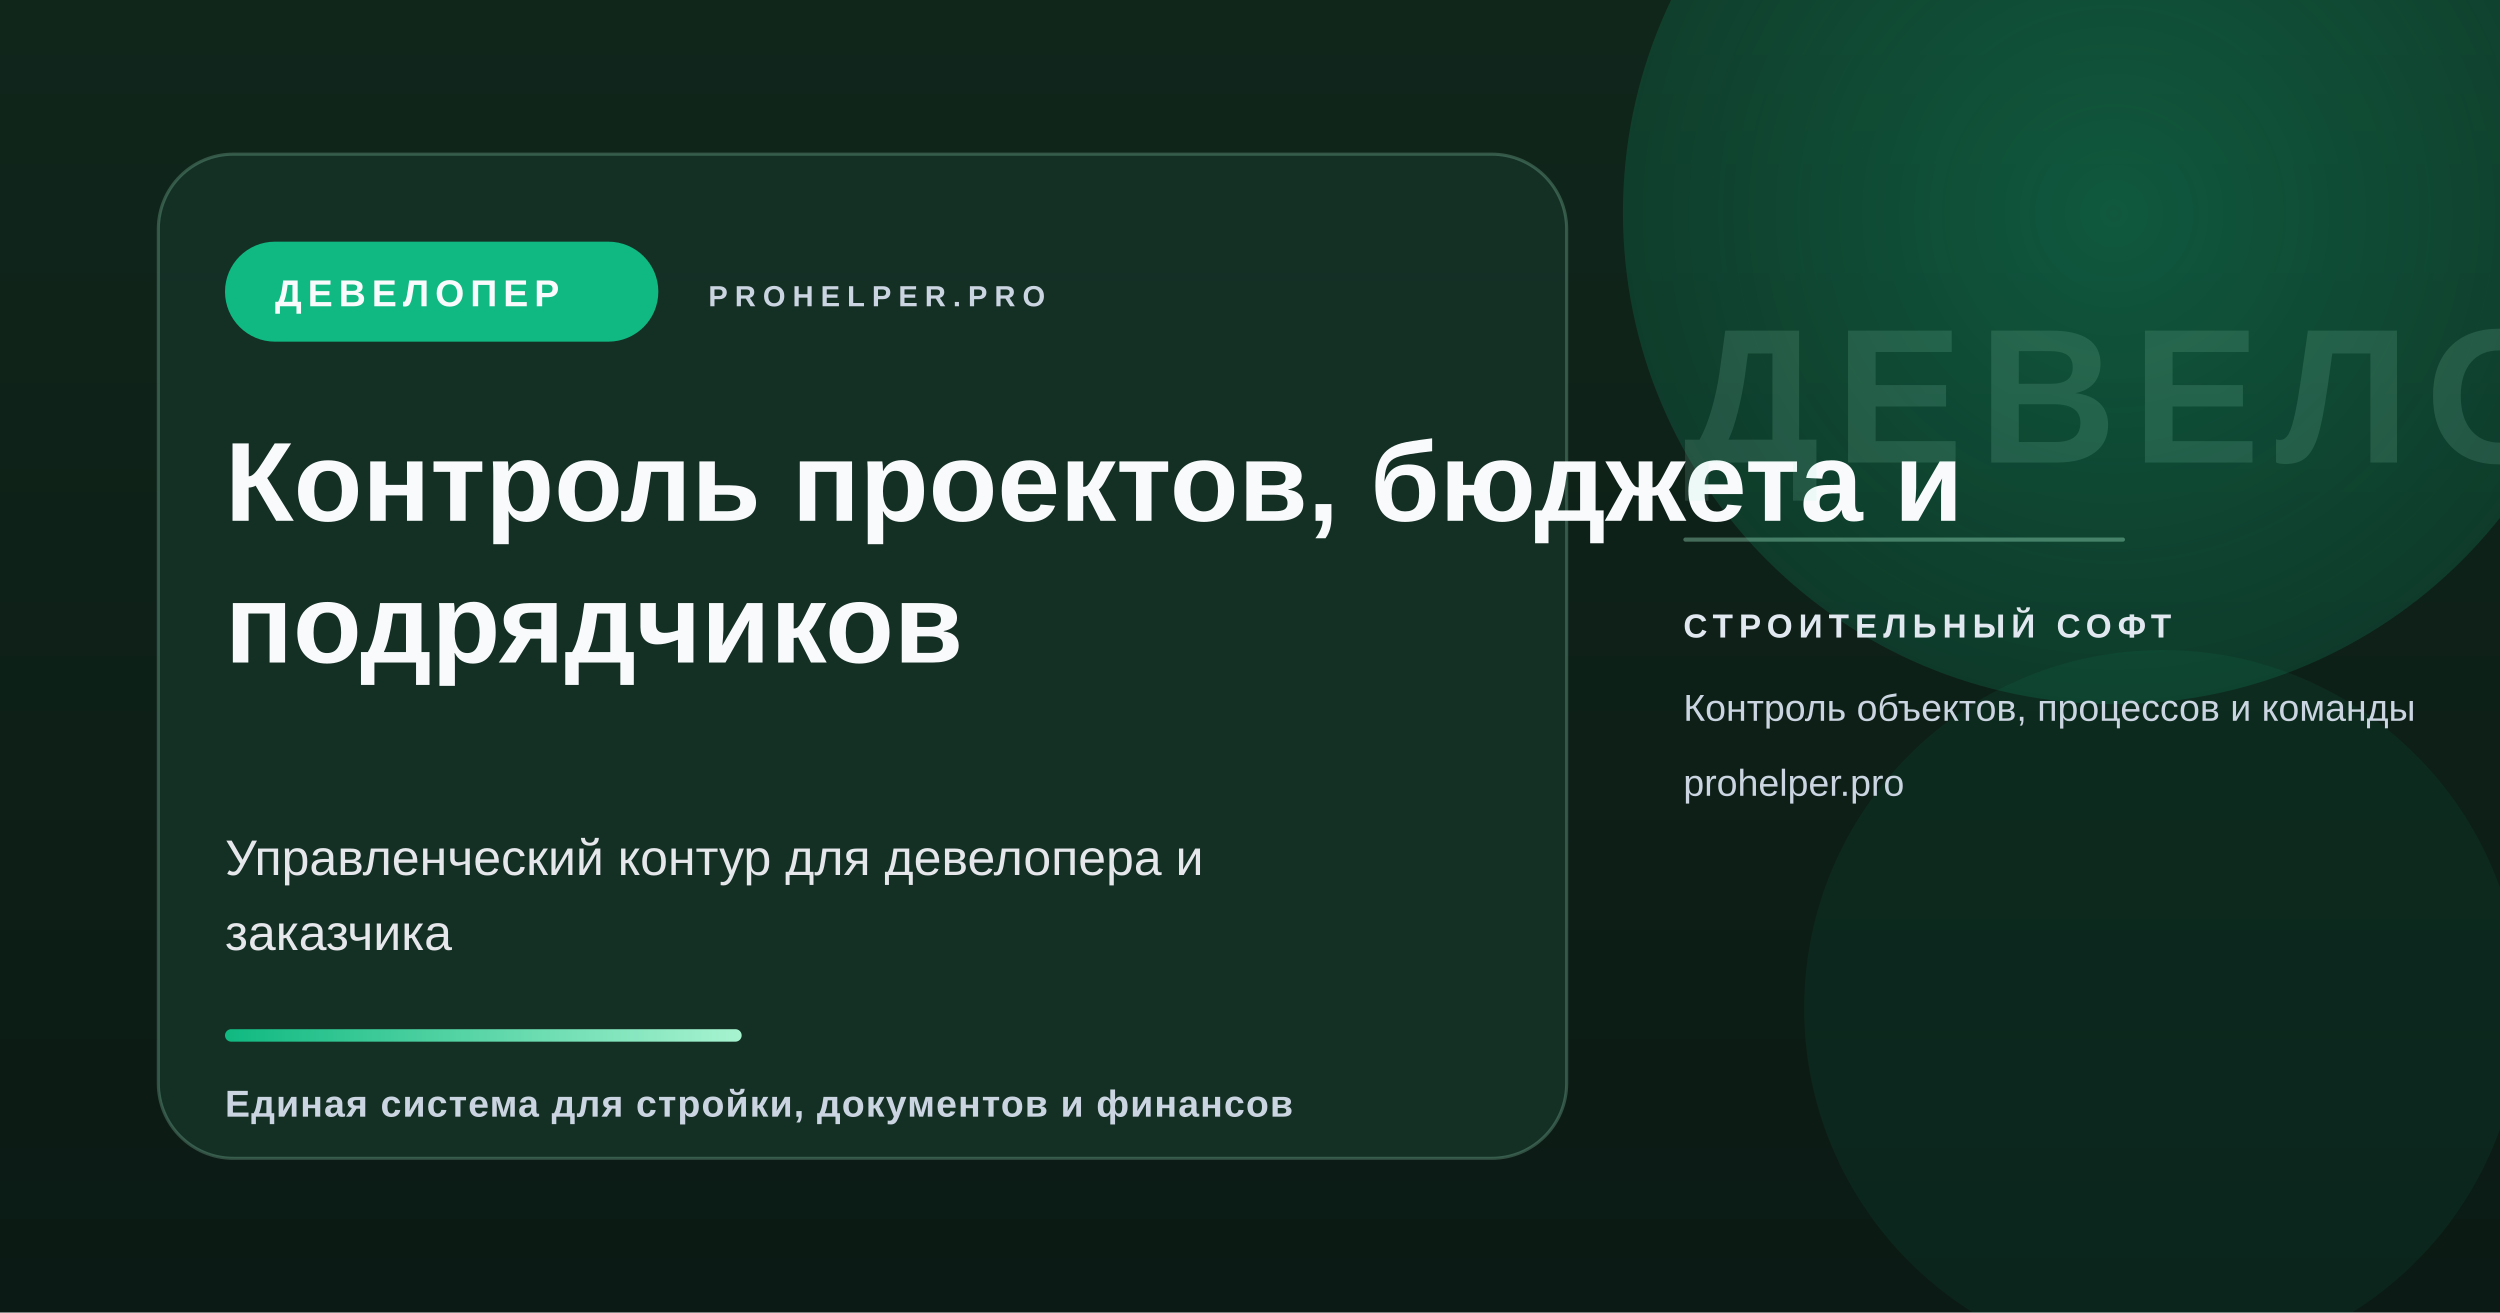
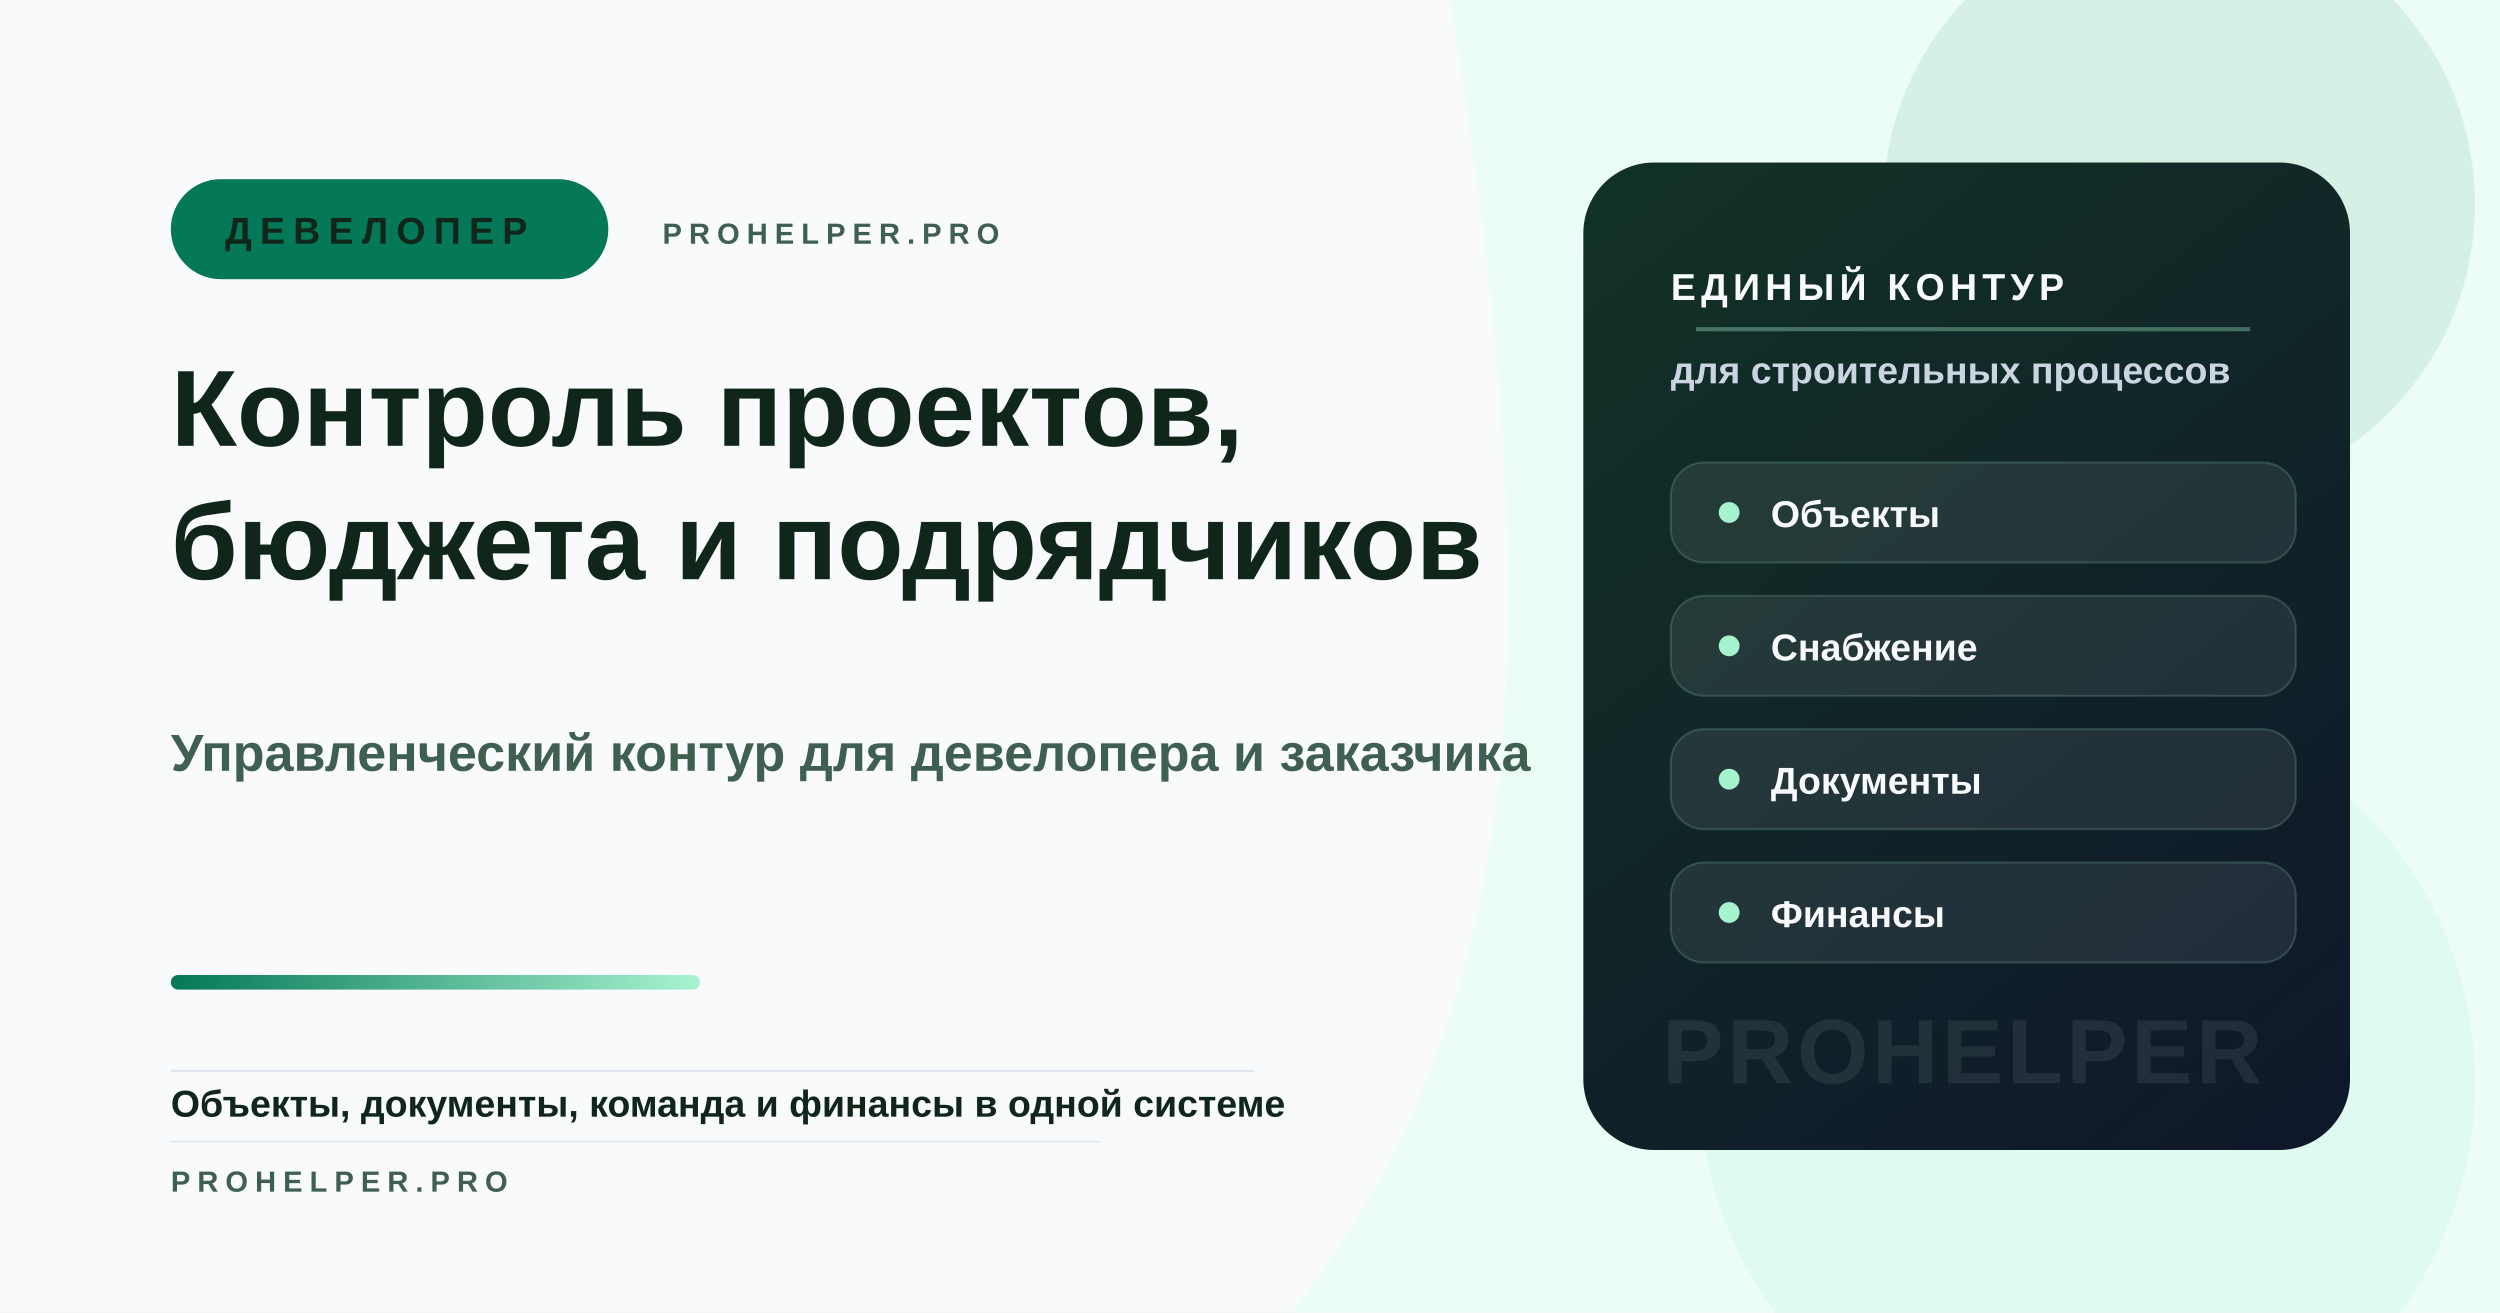
<svg xmlns="http://www.w3.org/2000/svg" width="1200" height="630" viewBox="0 0 1200 630" fill="none">
  <defs>
-     <linearGradient id="bg-developers" x1="600" y1="0" x2="600" y2="630" gradientUnits="userSpaceOnUse">
-       <stop stop-color="#10261B" />
-       <stop offset="1" stop-color="#0B1A14" />
+     <linearGradient id="panel-developers" x1="760" y1="82" x2="1128" y2="548" gradientUnits="userSpaceOnUse">
+       <stop stop-color="#123226" />
+       <stop offset="1" stop-color="#0F172A" />
    </linearGradient>
-     <radialGradient id="glow-developers" cx="0" cy="0" r="1" gradientUnits="userSpaceOnUse" gradientTransform="translate(1015 102) rotate(123.5) scale(472 472)">
-       <stop stop-color="#10B981" stop-opacity="0.35" />
-       <stop offset="1" stop-color="#10B981" stop-opacity="0" />
-     </radialGradient>
-     <linearGradient id="line-developers" x1="0" y1="0" x2="1" y2="0">
-       <stop stop-color="#10B981" />
+     <linearGradient id="accent-developers" x1="0" y1="0" x2="1" y2="0">
+       <stop stop-color="#047857" />
      <stop offset="1" stop-color="#A7F3D0" />
    </linearGradient>
    <style>
-       .eyebrow { font: 700 18px 'Segoe UI', 'Arial', sans-serif; letter-spacing: 0.16em; fill: #F8FAFC; }
-       .brand-secondary { font: 600 14px 'Segoe UI', 'Arial', sans-serif; letter-spacing: 0.24em; fill: #CBD5E1; }
-       .title { font: 700 54px 'Segoe UI', 'Arial', sans-serif; fill: #F8FAFC; }
-       .subtitle { font: 500 24px 'Segoe UI', 'Arial', sans-serif; fill: #E5E7EB; }
-       .meta { font: 600 18px 'Segoe UI', 'Arial', sans-serif; fill: #CBD5E1; letter-spacing: 0.03em; }
-       .mark { font-family: 'Segoe UI', 'Arial', sans-serif; font-weight: 800; fill: #A7F3D0; opacity: 0.14; }
-       .mark-caption { font: 700 16px 'Segoe UI', 'Arial', sans-serif; fill: #E2E8F0; letter-spacing: 0.18em; }
-       .mark-support { font: 500 18px 'Segoe UI', 'Arial', sans-serif; fill: #CBD5E1; }
+       .brand { font-family: 'Segoe UI', Arial, sans-serif; font-size: 18px; font-weight: 800; letter-spacing: 0.22em; fill: #10261B; }
+       .domain { font-family: 'Segoe UI', Arial, sans-serif; font-size: 14px; font-weight: 700; letter-spacing: 0.24em; fill: #3F5F50; }
+       .title { font-family: 'Segoe UI', Arial, sans-serif; font-size: 52px; font-weight: 800; fill: #10261B; }
+       .subtitle { font-family: 'Segoe UI', Arial, sans-serif; font-size: 25px; font-weight: 600; fill: #3F5F50; }
+       .footer { font-family: 'Segoe UI', Arial, sans-serif; font-size: 18px; font-weight: 700; fill: #10261B; }
+       .panel-title { font-family: 'Segoe UI', Arial, sans-serif; font-size: 18px; font-weight: 800; letter-spacing: 0.14em; fill: #F8FAFC; }
+       .panel-copy { font-family: 'Segoe UI', Arial, sans-serif; font-size: 18px; font-weight: 600; fill: #CBD5E1; }
+       .capability { font-family: 'Segoe UI', Arial, sans-serif; font-size: 18px; font-weight: 700; fill: #F8FAFC; }
+       .stamp { font-family: 'Segoe UI', Arial, sans-serif; font-size: 44px; font-weight: 900; letter-spacing: 0.04em; fill: #F8FAFC; opacity: 0.08; }
    </style>
  </defs>
-   <rect width="1200" height="630" fill="url(#bg-developers)" />
-   <circle cx="1015" cy="102" r="236" fill="url(#glow-developers)" />
-   <circle cx="1038" cy="484" r="172" fill="#10B981" fill-opacity="0.07" />
-   <rect x="76" y="74" width="676" height="482" rx="36" fill="#163126" fill-opacity="0.9" stroke="#A7F3D0" stroke-opacity="0.24" stroke-width="1.5" />
-   <rect x="108" y="116" width="208" height="48" rx="24" fill="#10B981" />
-   <text x="132" y="147" class="eyebrow">ДЕВЕЛОПЕР</text>
-   <text x="340" y="147" class="brand-secondary">PROHELPER.PRO</text>
-   <text x="108" y="250" class="title">Контроль проектов, бюджета и</text>
-   <text x="108" y="318" class="title">подрядчиков</text>
-   <text x="108" y="420" class="subtitle">Управленческий контур для девелопера и</text>
-   <text x="108" y="456" class="subtitle">заказчика</text>
-   <rect x="108" y="494" width="248" height="6" rx="3" fill="url(#line-developers)" />
-   <text x="108" y="536" class="meta">Единая система для стройки, документов и финансов</text>
-   <text x="808" y="222" class="mark" font-size="92" letter-spacing="0.08em">ДЕВЕЛОПЕР</text>
-   <rect x="808" y="258" width="212" height="2" rx="1" fill="#A7F3D0" fill-opacity="0.36" />
-   <text x="808" y="306" class="mark-caption">СТРОИТЕЛЬНЫЙ СОФТ</text>
-   <text x="808" y="346" class="mark-support">Контроль объектов, процессов и команды</text>
-   <text x="808" y="382" class="mark-support">prohelper.pro</text>
+   <rect width="1200" height="630" fill="#F8FAFC" />
+   <path d="M696 0H1200V630H620C724 496 751 334 696 0Z" fill="#ECFDF5" />
+   <path d="M82 514H602" stroke="#CBD5E1" stroke-width="1" stroke-opacity="0.6" />
+   <path d="M82 548H528" stroke="#E2E8F0" stroke-width="1" />
+   <circle cx="1046" cy="98" r="142" fill="#047857" fill-opacity="0.10" />
+   <circle cx="1002" cy="520" r="186" fill="#A7F3D0" fill-opacity="0.18" />
+   <rect x="760" y="78" width="368" height="474" rx="34" fill="url(#panel-developers)" />
+   <path d="M814 158H1080" stroke="#A7F3D0" stroke-width="2" stroke-opacity="0.35" />
+   <text x="802" y="144" class="panel-title">ЕДИНЫЙ КОНТУР</text>
+   <text x="802" y="184" class="panel-copy">для строительных процессов</text>
+   <g>
+     <rect x="802" y="222" width="300" height="48" rx="16" fill="#FFFFFF" fill-opacity="0.08" stroke="#A7F3D0" stroke-opacity="0.18" />
+     <circle cx="830" cy="246" r="5" fill="#A7F3D0" />
+     <text x="850" y="253" class="capability">Объекты</text>
+   </g>
+   <g>
+     <rect x="802" y="286" width="300" height="48" rx="16" fill="#FFFFFF" fill-opacity="0.08" stroke="#A7F3D0" stroke-opacity="0.18" />
+     <circle cx="830" cy="310" r="5" fill="#A7F3D0" />
+     <text x="850" y="317" class="capability">Снабжение</text>
+   </g>
+   <g>
+     <rect x="802" y="350" width="300" height="48" rx="16" fill="#FFFFFF" fill-opacity="0.08" stroke="#A7F3D0" stroke-opacity="0.18" />
+     <circle cx="830" cy="374" r="5" fill="#A7F3D0" />
+     <text x="850" y="381" class="capability">Документы</text>
+   </g>
+   <g>
+     <rect x="802" y="414" width="300" height="48" rx="16" fill="#FFFFFF" fill-opacity="0.08" stroke="#A7F3D0" stroke-opacity="0.18" />
+     <circle cx="830" cy="438" r="5" fill="#A7F3D0" />
+     <text x="850" y="445" class="capability">Финансы</text>
+   </g>
+   <text x="798" y="520" class="stamp">PROHELPER</text>
+   <rect x="82" y="86" width="210" height="48" rx="24" fill="#047857" />
+   <text x="108" y="117" class="brand" fill="#FFFFFF">ДЕВЕЛОПЕР</text>
+   <text x="318" y="117" class="domain">PROHELPER.PRO</text>
+   <text x="82" y="214" class="title">Контроль проектов,</text>
+   <text x="82" y="278" class="title">бюджета и подрядчиков</text>
+   <text x="82" y="370" class="subtitle">Управленческий контур для девелопера и заказчика</text>
+   <rect x="82" y="468" width="254" height="7" rx="3.5" fill="url(#accent-developers)" />
+   <text x="82" y="536" class="footer">Объекты, документы, команда и финансы в одной системе</text>
+   <text x="82" y="572" class="domain">PROHELPER.PRO</text>
</svg>
